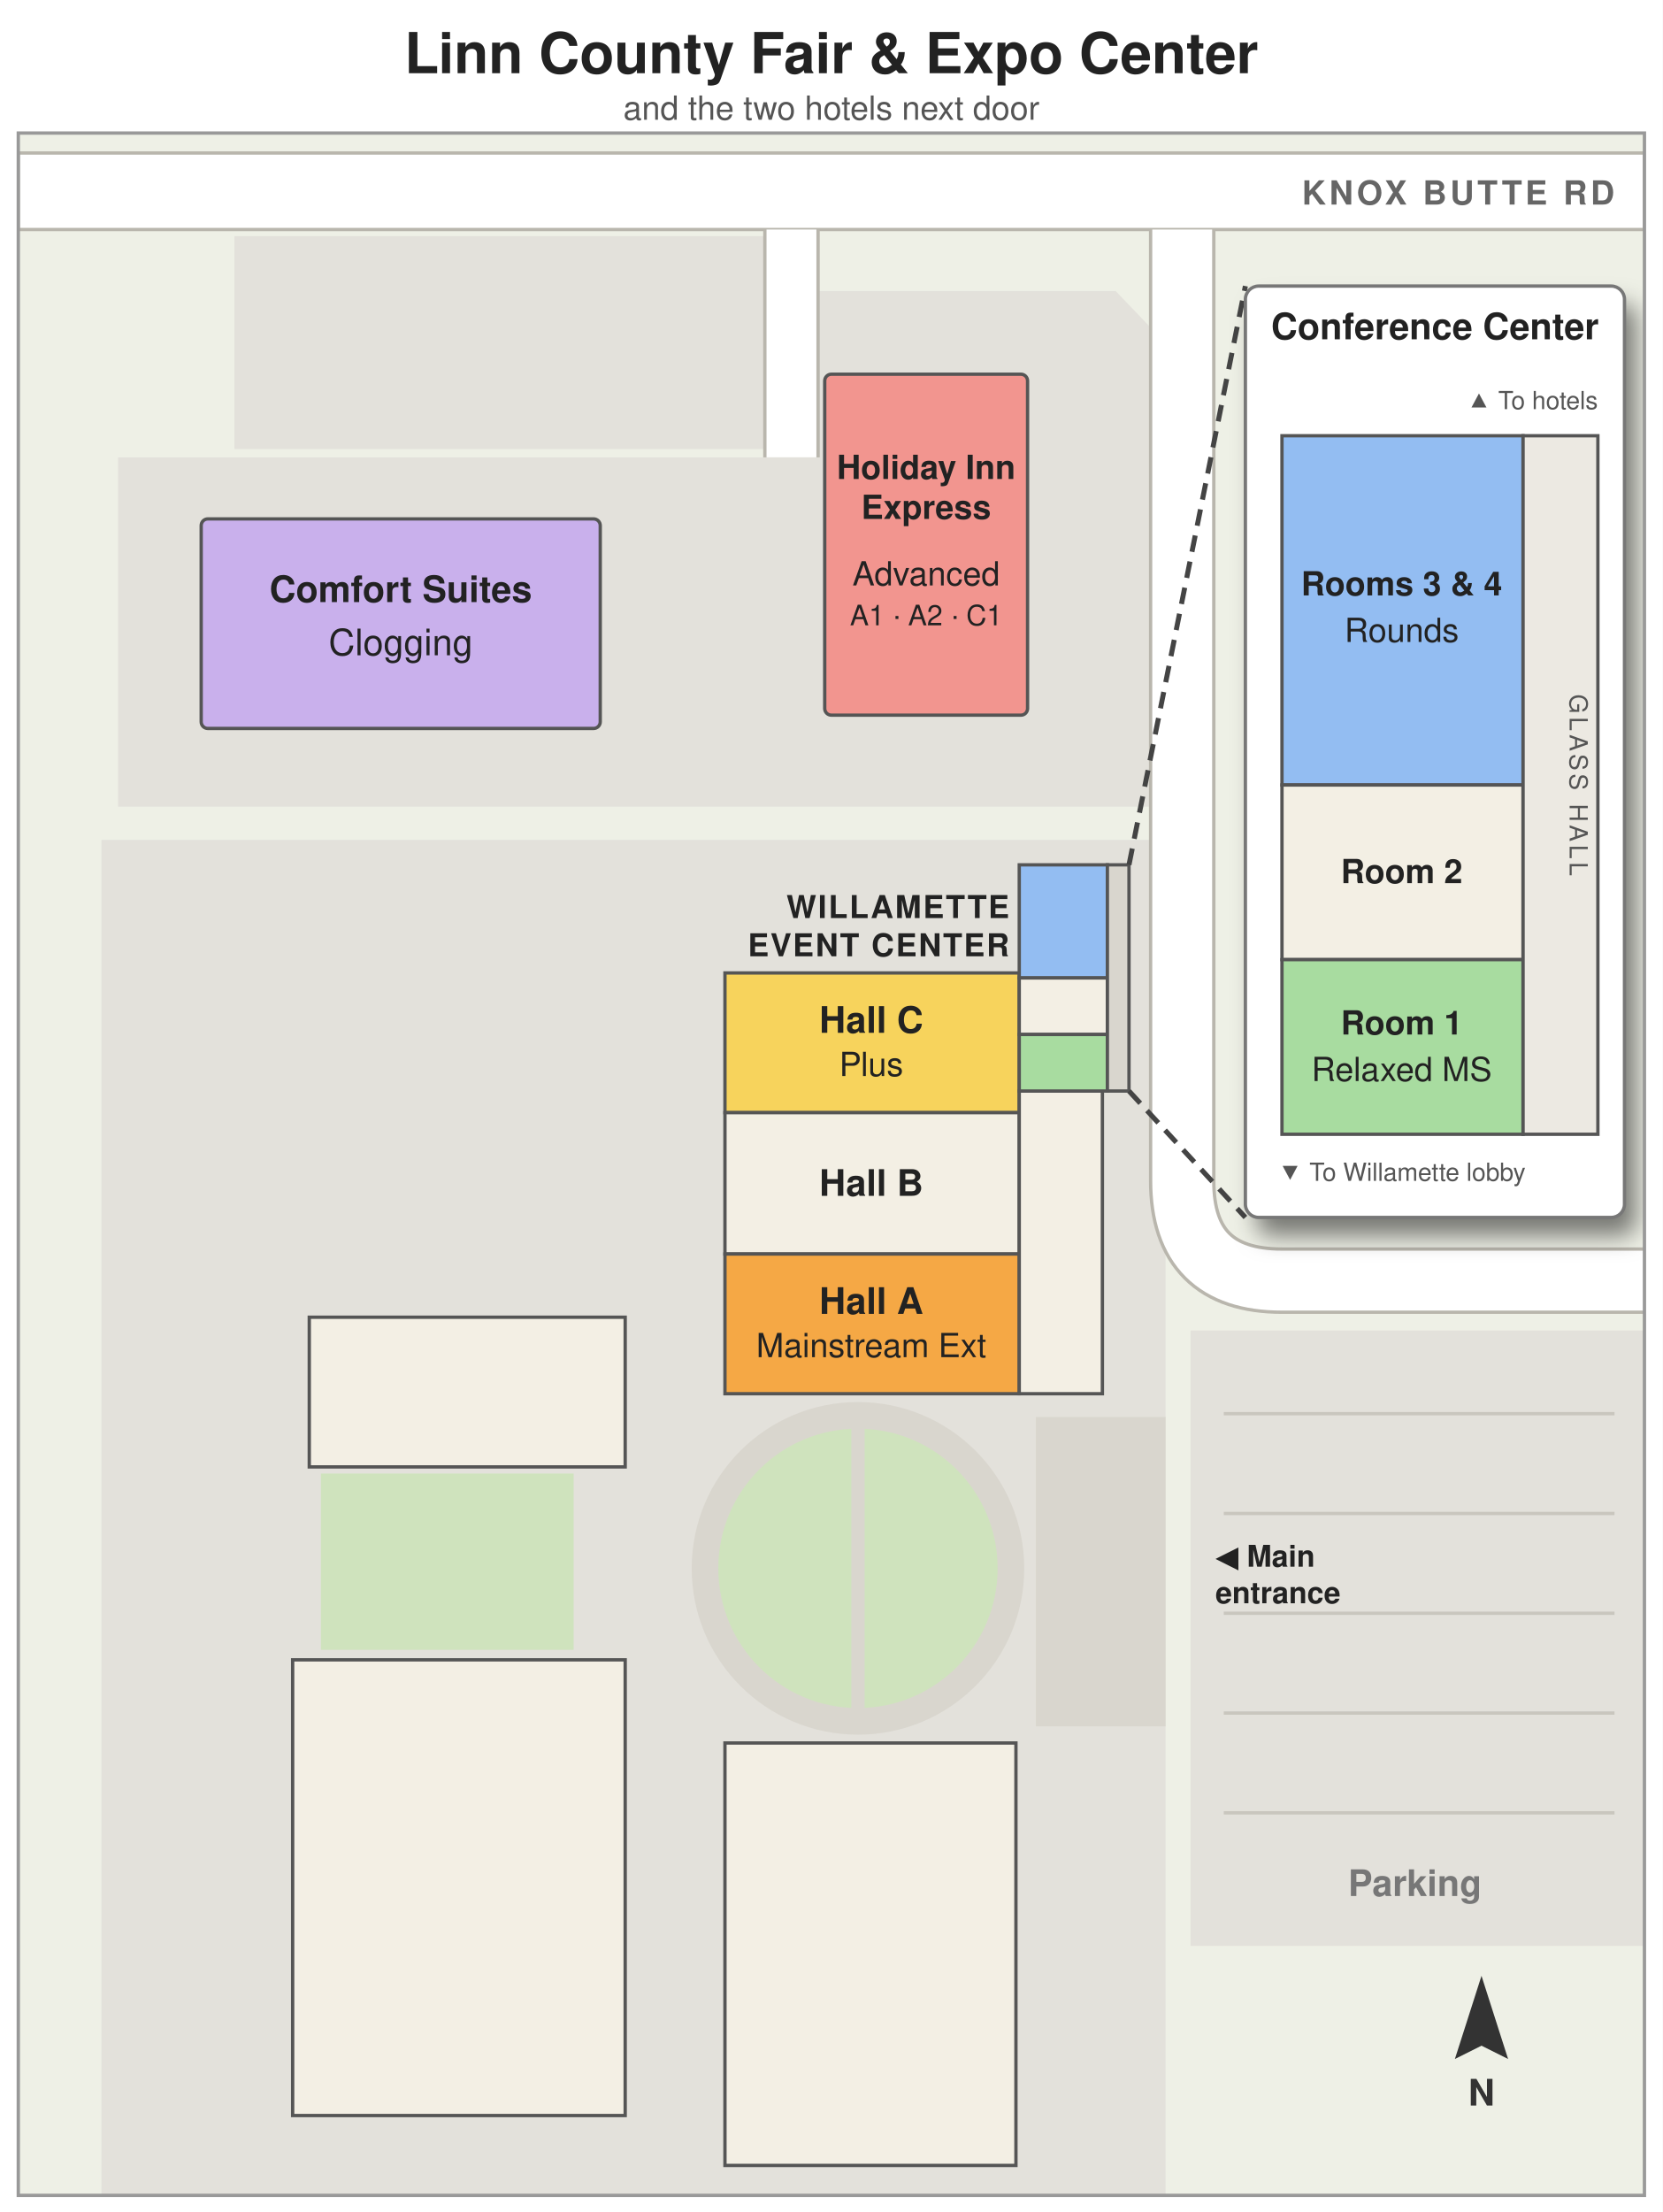
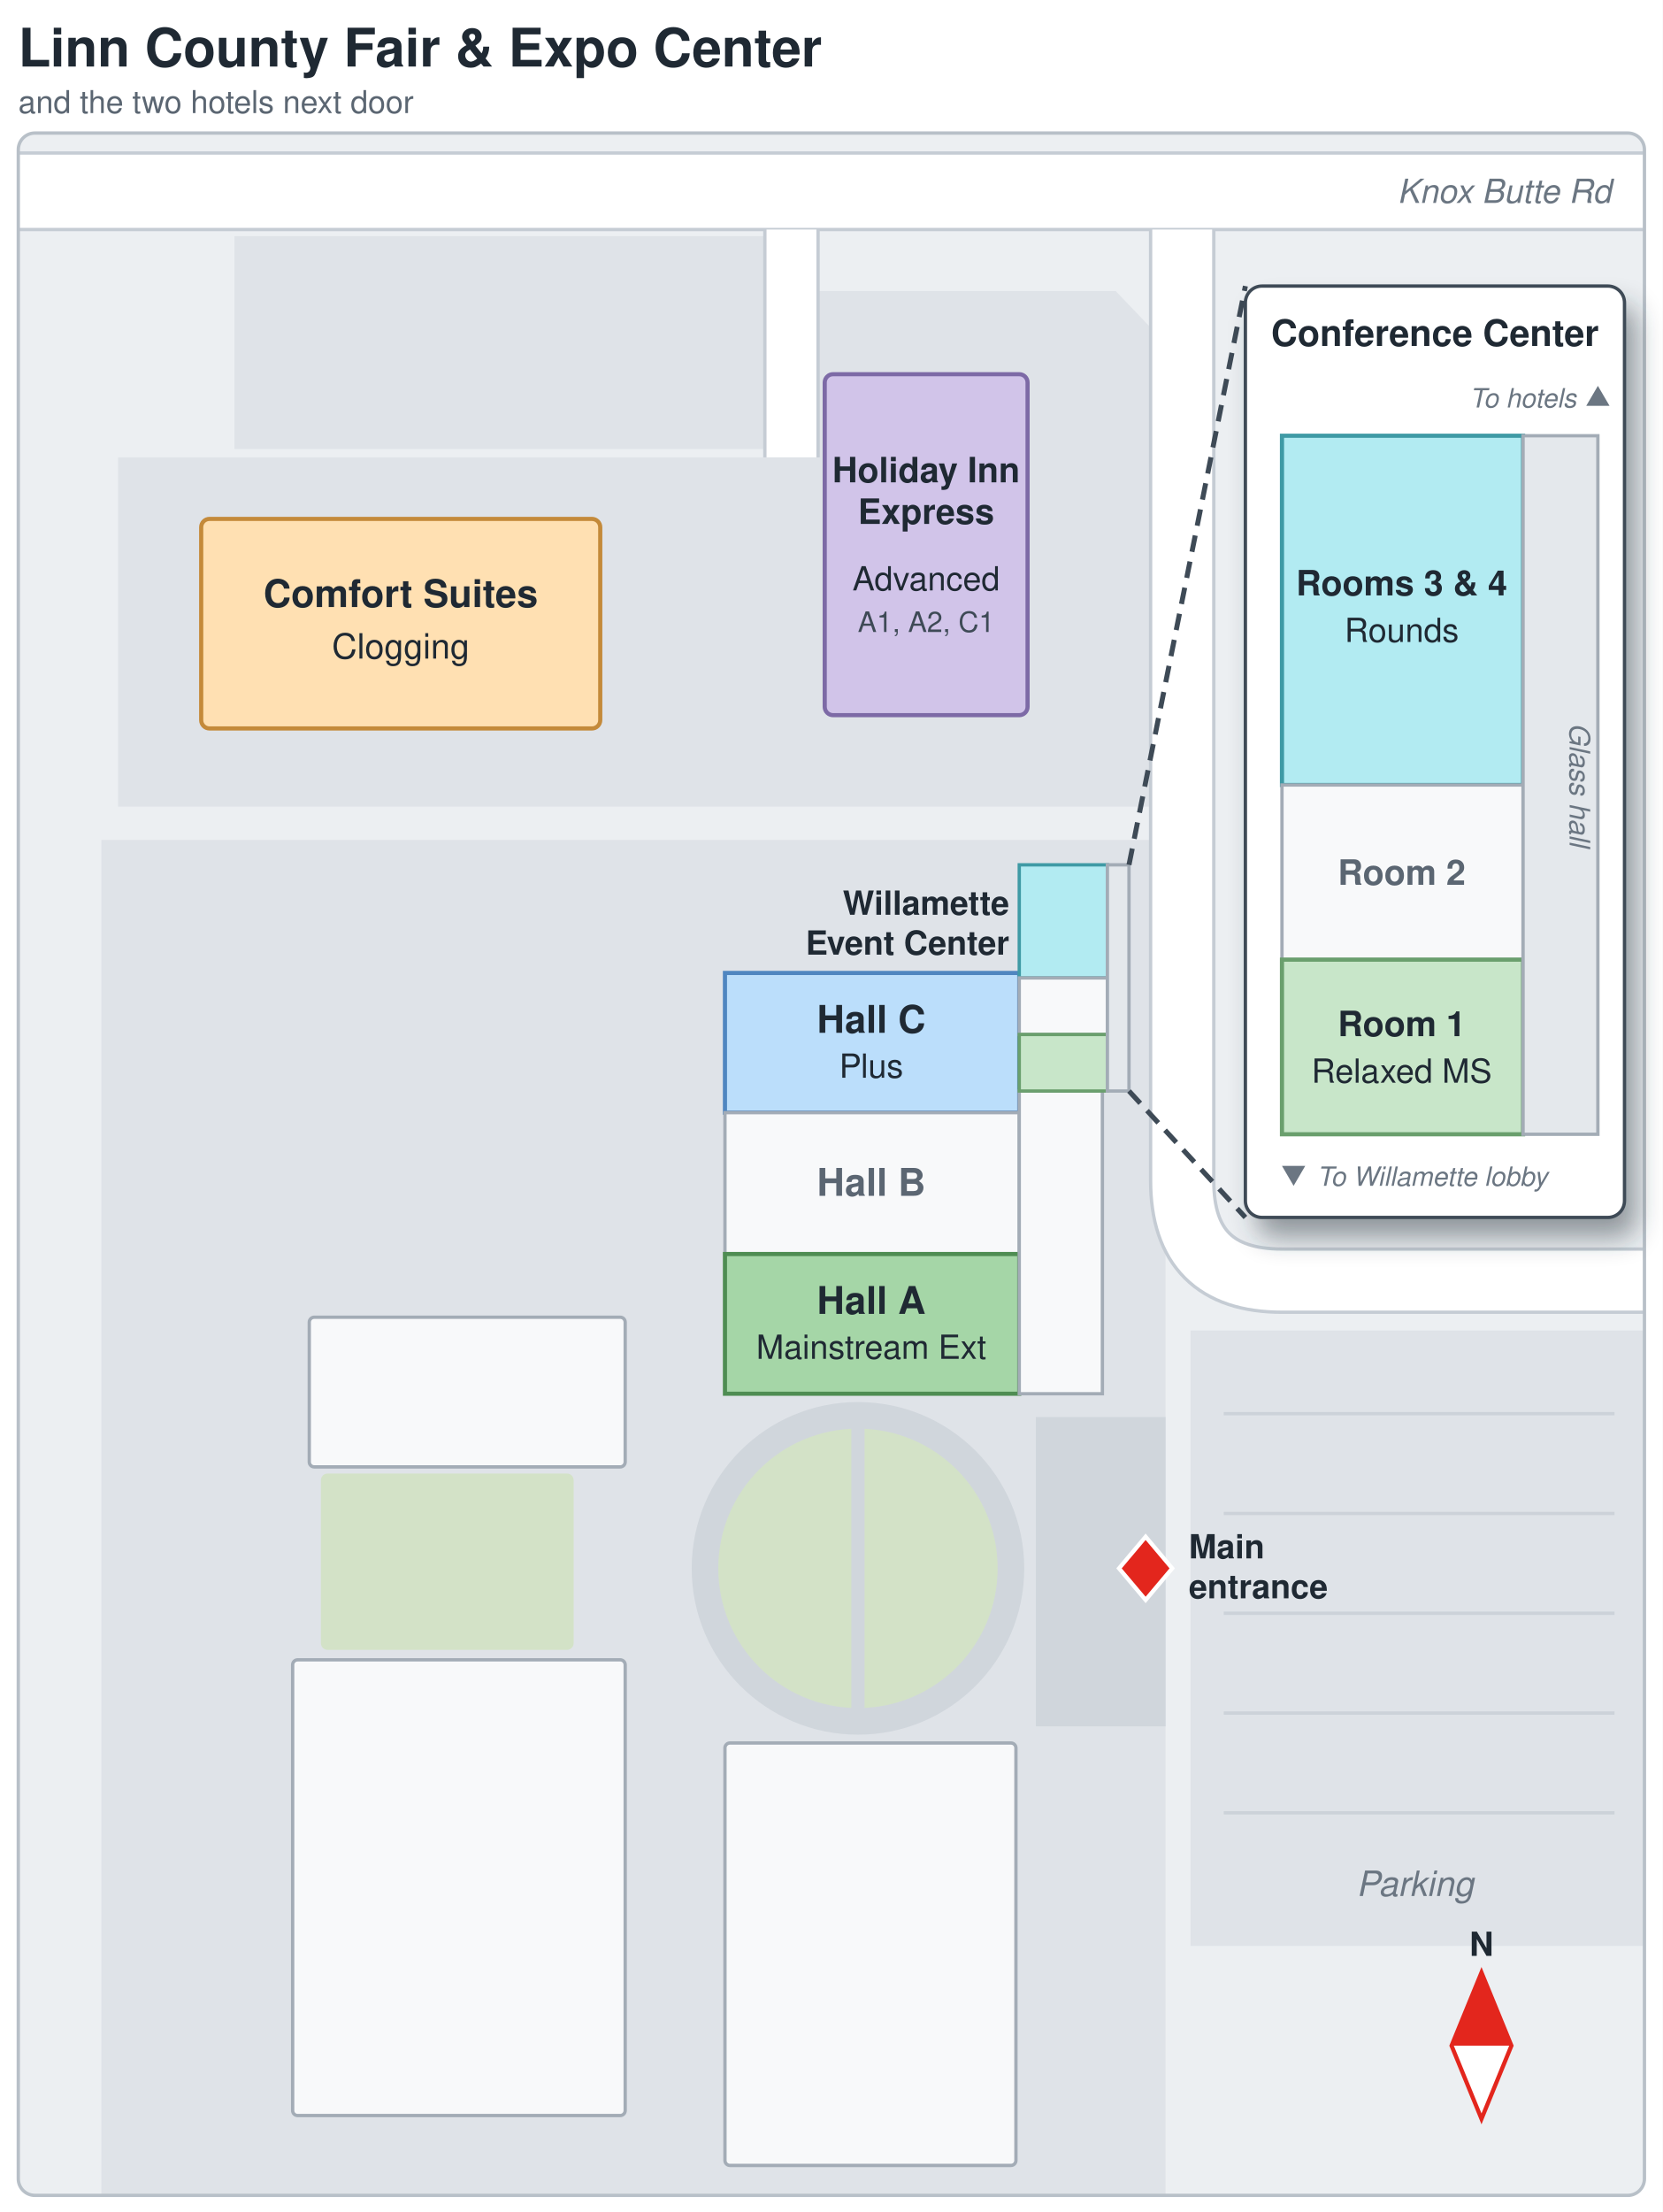
- <svg xmlns="http://www.w3.org/2000/svg" width="1000" height="1330" viewBox="0 0 1000 1330" font-family="Helvetica, Arial, sans-serif">
+ <svg xmlns="http://www.w3.org/2000/svg" width="1000" height="1330" viewBox="0 0 1000 1330" font-family="Avenir Next, Helvetica, Arial, sans-serif">
+   <defs>
+     <filter id="insetShadow" x="-20%" y="-20%" width="140%" height="140%">
+       <feGaussianBlur stdDeviation="8" />
+     </filter>
+     <clipPath id="mapClip">
+       <rect x="0" y="0" width="978" height="1240" rx="10" />
+     </clipPath>
+   </defs>
  <rect width="1000" height="1330" fill="#ffffff" />
-   <text x="500" y="44" text-anchor="middle" font-size="34" font-weight="bold" fill="#222">Linn County Fair &amp; Expo Center</text>
-   <text x="500" y="72" text-anchor="middle" font-size="20" fill="#555">and the two hotels next door</text>
+   <text x="11" y="40" font-size="32" font-weight="700" fill="#1f2933">Linn County Fair &amp; Expo Center</text>
+   <text x="11" y="68" font-size="19" fill="#5b6672">and the two hotels next door</text>
  <g transform="translate(11, 80)">
-     <clipPath id="mapClip">
-       <rect x="0" y="0" width="978" height="1240" />
-     </clipPath>
    <g clip-path="url(#mapClip)">
-       <rect x="0" y="0" width="978" height="1240" fill="#eef0e6" />
-       <rect x="50" y="425" width="640" height="815" fill="#e3e1db" />
-       <path d="M60 195 H475 V95 H660 L682 118 V405 H60 Z" fill="#e3e1db" />
-       <rect x="130" y="62" width="320" height="128" fill="#e3e1db" />
-       <rect x="705" y="720" width="273" height="370" fill="#e3e1db" />
-       <g stroke="#c9c6be" stroke-width="2">
+       <rect x="0" y="0" width="978" height="1240" fill="#eceff2" />
+       <rect x="50" y="425" width="640" height="815" fill="#dfe3e8" />
+       <path d="M60 195 H475 V95 H660 L682 118 V405 H60 Z" fill="#dfe3e8" />
+       <rect x="130" y="62" width="320" height="128" fill="#dfe3e8" />
+       <rect x="705" y="720" width="273" height="370" fill="#dfe3e8" />
+       <g stroke="#ccd2d9" stroke-width="2">
        <line x1="725" y1="770" x2="960" y2="770" />
        <line x1="725" y1="830" x2="960" y2="830" />
        <line x1="725" y1="890" x2="960" y2="890" />
        <line x1="725" y1="950" x2="960" y2="950" />
        <line x1="725" y1="1010" x2="960" y2="1010" />
      </g>
-       <rect x="0" y="12" width="978" height="46" fill="#ffffff" stroke="#b9b6ad" stroke-width="2" />
-       <text x="960" y="43" text-anchor="end" font-size="20" font-weight="bold" fill="#666" letter-spacing="2">KNOX BUTTE RD</text>
-       <path d="M465 58 V195" stroke="#b9b6ad" stroke-width="34" fill="none" />
+       <rect x="182" y="806" width="152" height="106" rx="4" fill="#d3e2c7" />
+       <rect x="-2" y="12" width="982" height="46" fill="#ffffff" stroke="#c5ccd4" stroke-width="2" />
+       <text x="958" y="42" text-anchor="end" font-size="20" font-style="italic" fill="#6b7682">Knox Butte Rd</text>
+       <path d="M465 58 V195" stroke="#c5ccd4" stroke-width="34" fill="none" />
      <path d="M465 58 V195" stroke="#ffffff" stroke-width="30" fill="none" />
-       <path d="M700 58 V630 Q700 690 760 690 H978" stroke="#b9b6ad" stroke-width="40" fill="none" />
-       <path d="M700 58 V630 Q700 690 760 690 H978" stroke="#ffffff" stroke-width="36" fill="none" />
-       <rect x="110" y="232" width="240" height="126" rx="4" fill="#c9b0ec" stroke="#555" stroke-width="2" />
-       <text x="230" y="282" text-anchor="middle" font-size="22" font-weight="bold" fill="#222">Comfort Suites</text>
-       <text x="230" y="314" text-anchor="middle" font-size="22" fill="#222">Clogging</text>
-       <rect x="485" y="145" width="122" height="205" rx="4" fill="#f2958f" stroke="#555" stroke-width="2" />
-       <text x="546" y="208" text-anchor="middle" font-size="20" font-weight="bold" fill="#222">Holiday Inn</text>
-       <text x="546" y="232" text-anchor="middle" font-size="20" font-weight="bold" fill="#222">Express</text>
-       <text x="546" y="272" text-anchor="middle" font-size="20" fill="#222">Advanced</text>
-       <text x="546" y="296" text-anchor="middle" font-size="17" fill="#222">A1 · A2 · C1</text>
-       <text x="596" y="472" text-anchor="end" font-size="19" font-weight="bold" fill="#222" letter-spacing="1">WILLAMETTE</text>
-       <text x="596" y="495" text-anchor="end" font-size="19" font-weight="bold" fill="#222" letter-spacing="1">EVENT CENTER</text>
-       <rect x="425" y="505" width="177" height="84" fill="#f7d35c" stroke="#555" stroke-width="2" />
-       <text x="513" y="541" text-anchor="middle" font-size="22" font-weight="bold" fill="#222">Hall C</text>
-       <text x="513" y="567" text-anchor="middle" font-size="20" fill="#222">Plus</text>
-       <rect x="425" y="589" width="177" height="85" fill="#f3efe4" stroke="#555" stroke-width="2" />
-       <text x="513" y="639" text-anchor="middle" font-size="22" font-weight="bold" fill="#222">Hall B</text>
-       <rect x="425" y="674" width="177" height="84" fill="#f5a845" stroke="#555" stroke-width="2" />
-       <text x="513" y="710" text-anchor="middle" font-size="22" font-weight="bold" fill="#222">Hall A</text>
-       <text x="513" y="736" text-anchor="middle" font-size="20" fill="#222">Mainstream Ext</text>
-       <rect x="602" y="576" width="50" height="182" fill="#f3efe4" stroke="#555" stroke-width="2" />
-       <g stroke="#555" stroke-width="2">
-         <rect x="602" y="440" width="53" height="68" fill="#93bdf2" />
-         <rect x="602" y="508" width="53" height="34" fill="#f3efe4" />
-         <rect x="602" y="542" width="53" height="34" fill="#a8dca0" />
-         <rect x="655" y="440" width="13" height="136" fill="#d9d6ce" />
+       <path d="M700 58 V630 Q700 690 760 690 H980" stroke="#c5ccd4" stroke-width="40" fill="none" />
+       <path d="M700 58 V630 Q700 690 760 690 H980" stroke="#ffffff" stroke-width="36" fill="none" />
+       <rect x="110" y="232" width="240" height="126" rx="5" fill="#ffe0b2" stroke="#c48a3a" stroke-width="2.5" />
+       <text x="230" y="285" text-anchor="middle" font-size="23" font-weight="600" fill="#1f2933">Comfort Suites</text>
+       <text x="230" y="316" text-anchor="middle" font-size="21" fill="#1f2933">Clogging</text>
+       <rect x="485" y="145" width="122" height="205" rx="5" fill="#d1c4e9" stroke="#7d6aa6" stroke-width="2.5" />
+       <text x="546" y="210" text-anchor="middle" font-size="21" font-weight="600" fill="#1f2933">Holiday Inn</text>
+       <text x="546" y="235" text-anchor="middle" font-size="21" font-weight="600" fill="#1f2933">Express</text>
+       <text x="546" y="275" text-anchor="middle" font-size="20" fill="#1f2933">Advanced</text>
+       <text x="546" y="300" text-anchor="middle" font-size="17" fill="#3e4a56">A1, A2, C1</text>
+       <text x="596" y="470" text-anchor="end" font-size="20" font-weight="600" fill="#1f2933">Willamette</text>
+       <text x="596" y="494" text-anchor="end" font-size="20" font-weight="600" fill="#1f2933">Event Center</text>
+       <rect x="425" y="505" width="177" height="84" fill="#bbdefb" stroke="#4f86c0" stroke-width="2.5" />
+       <text x="513" y="541" text-anchor="middle" font-size="23" font-weight="600" fill="#1f2933">Hall C</text>
+       <text x="513" y="568" text-anchor="middle" font-size="20" fill="#1f2933">Plus</text>
+       <rect x="425" y="589" width="177" height="85" fill="#f8f9fa" stroke="#a3acb6" stroke-width="2" />
+       <text x="513" y="639" text-anchor="middle" font-size="23" font-weight="600" fill="#5b6672">Hall B</text>
+       <rect x="425" y="674" width="177" height="84" fill="#a5d6a7" stroke="#4f8d53" stroke-width="2.5" />
+       <text x="513" y="710" text-anchor="middle" font-size="23" font-weight="600" fill="#1f2933">Hall A</text>
+       <text x="513" y="737" text-anchor="middle" font-size="20" fill="#1f2933">Mainstream Ext</text>
+       <rect x="602" y="576" width="50" height="182" fill="#f8f9fa" stroke="#a3acb6" stroke-width="2" />
+       <rect x="602" y="440" width="53" height="68" fill="#b2ebf2" stroke="#3f9aa5" stroke-width="2" />
+       <rect x="602" y="508" width="53" height="34" fill="#f8f9fa" stroke="#a3acb6" stroke-width="2" />
+       <rect x="602" y="542" width="53" height="34" fill="#c8e6c9" stroke="#6a9f6d" stroke-width="2" />
+       <rect x="655" y="440" width="13" height="136" fill="#e4e8ec" stroke="#a3acb6" stroke-width="2" />
+       <circle cx="505" cy="863" r="100" fill="#d0d6dc" />
+       <circle cx="505" cy="863" r="84" fill="#d3e2c7" />
+       <line x1="505" y1="765" x2="505" y2="961" stroke="#d0d6dc" stroke-width="8" />
+       <g fill="#f8f9fa" stroke="#a3acb6" stroke-width="2">
+         <rect x="175" y="712" width="190" height="90" rx="3" />
+         <rect x="165" y="918" width="200" height="274" rx="3" />
+         <rect x="425" y="968" width="175" height="254" rx="3" />
      </g>
-       <g stroke="#444" stroke-width="3" stroke-dasharray="10 6" fill="none">
-         <line x1="668" y1="440" x2="738" y2="92" />
-         <line x1="668" y1="576" x2="738" y2="652" />
-       </g>
-       <filter id="insetShadow" x="-20%" y="-20%" width="140%" height="140%">
-         <feGaussianBlur stdDeviation="7" />
-       </filter>
-       <rect x="745" y="103" width="228" height="560" rx="8" fill="#000" opacity="0.5" filter="url(#insetShadow)" />
-       <rect x="738" y="92" width="228" height="560" rx="8" fill="#ffffff" stroke="#777" stroke-width="2" />
-       <text x="852" y="124" text-anchor="middle" font-size="22" font-weight="bold" fill="#222">Conference Center</text>
-       <text x="950" y="166" text-anchor="end" font-size="15" fill="#555">▲ To hotels</text>
-       <g stroke="#555" stroke-width="2">
-         <rect x="760" y="182" width="145" height="210" fill="#93bdf2" />
-         <rect x="760" y="392" width="145" height="105" fill="#f3efe4" />
-         <rect x="760" y="497" width="145" height="105" fill="#a8dca0" />
-         <rect x="905" y="182" width="45" height="420" fill="#ece9e2" />
-       </g>
-       <text x="832" y="278" text-anchor="middle" font-size="20" font-weight="bold" fill="#222">Rooms 3 &amp; 4</text>
-       <text x="832" y="306" text-anchor="middle" font-size="20" fill="#222">Rounds</text>
-       <text x="832" y="451" text-anchor="middle" font-size="20" font-weight="bold" fill="#222">Room 2</text>
-       <text x="832" y="542" text-anchor="middle" font-size="20" font-weight="bold" fill="#222">Room 1</text>
-       <text x="832" y="570" text-anchor="middle" font-size="20" fill="#222">Relaxed MS</text>
-       <text transform="translate(933, 392) rotate(90)" text-anchor="middle" font-size="15" fill="#555" letter-spacing="2">GLASS HALL</text>
-       <text x="832" y="630" text-anchor="middle" font-size="15" fill="#555">▼ To Willamette lobby</text>
-       <circle cx="505" cy="863" r="100" fill="#d9d6ce" />
-       <circle cx="505" cy="863" r="84" fill="#cfe3bd" />
-       <line x1="505" y1="765" x2="505" y2="961" stroke="#d9d6ce" stroke-width="8" />
-       <g fill="#f3efe4" stroke="#555" stroke-width="2">
-         <rect x="175" y="712" width="190" height="90" />
-         <rect x="165" y="918" width="200" height="274" />
-         <rect x="425" y="968" width="175" height="254" />
-       </g>
-       <rect x="182" y="806" width="152" height="106" fill="#cfe3bd" />
-       <rect x="612" y="772" width="78" height="186" fill="#d9d6ce" />
-       <text x="720" y="862" font-size="18" font-weight="bold" fill="#222">◀ Main</text>
-       <text x="720" y="884" font-size="18" font-weight="bold" fill="#222">entrance</text>
-       <text x="840" y="1060" text-anchor="middle" font-size="22" font-weight="bold" fill="#777">Parking</text>
+       <rect x="612" y="772" width="78" height="186" fill="#d0d6dc" />
+       <path d="M678 844 L694 863 L678 882 L662 863 Z" fill="#e3261d" stroke="#ffffff" stroke-width="2.5" />
+       <text x="704" y="857" font-size="20" font-weight="600" fill="#1f2933">Main</text>
+       <text x="704" y="881" font-size="20" font-weight="600" fill="#1f2933">entrance</text>
+       <text x="840" y="1060" text-anchor="middle" font-size="21" font-style="italic" fill="#6b7682">Parking</text>
      <g transform="translate(880, 1150)">
-         <path d="M0 -42 L16 8 L0 0 L-16 8 Z" fill="#333" />
-         <text x="0" y="36" text-anchor="middle" font-size="22" font-weight="bold" fill="#333">N</text>
+         <path d="M0 -44 L18 0 L0 44 L-18 0 Z" fill="#ffffff" stroke="#e3261d" stroke-width="2.5" />
+         <path d="M0 -44 L18 0 L-18 0 Z" fill="#e3261d" />
+         <text x="0" y="-54" text-anchor="middle" font-size="20" font-weight="700" fill="#1f2933">N</text>
      </g>
    </g>
-     <rect x="0" y="0" width="978" height="1240" fill="none" stroke="#999" stroke-width="2" />
+     <rect x="0" y="0" width="978" height="1240" rx="10" fill="none" stroke="#b8c0c8" stroke-width="2" />
+     <g stroke="#3e4a56" stroke-width="3" stroke-dasharray="10 6" fill="none">
+       <line x1="668" y1="440" x2="738" y2="92" />
+       <line x1="668" y1="576" x2="738" y2="652" />
+     </g>
+     <rect x="745" y="104" width="228" height="560" rx="10" fill="#1f2933" opacity="0.45" filter="url(#insetShadow)" />
+     <rect x="738" y="92" width="228" height="560" rx="10" fill="#ffffff" stroke="#3e4a56" stroke-width="2" />
+     <text x="852" y="128" text-anchor="middle" font-size="22" font-weight="700" fill="#1f2933">Conference Center</text>
+     <path d="M950 152 L957 164 L943 164 Z" fill="#6b7682" />
+     <text x="937" y="165" text-anchor="end" font-size="16" font-style="italic" fill="#6b7682">To hotels</text>
+     <rect x="760" y="182" width="145" height="210" fill="#b2ebf2" stroke="#3f9aa5" stroke-width="2.5" />
+     <rect x="760" y="392" width="145" height="105" fill="#f8f9fa" stroke="#a3acb6" stroke-width="2" />
+     <rect x="760" y="497" width="145" height="105" fill="#c8e6c9" stroke="#6a9f6d" stroke-width="2.5" />
+     <rect x="905" y="182" width="45" height="420" fill="#e4e8ec" stroke="#a3acb6" stroke-width="2" />
+     <text x="832" y="278" text-anchor="middle" font-size="21" font-weight="600" fill="#1f2933">Rooms 3 &amp; 4</text>
+     <text x="832" y="306" text-anchor="middle" font-size="20" fill="#1f2933">Rounds</text>
+     <text x="832" y="452" text-anchor="middle" font-size="21" font-weight="600" fill="#5b6672">Room 2</text>
+     <text x="832" y="543" text-anchor="middle" font-size="21" font-weight="600" fill="#1f2933">Room 1</text>
+     <text x="832" y="571" text-anchor="middle" font-size="20" fill="#1f2933">Relaxed MS</text>
+     <text transform="translate(933, 392) rotate(90)" text-anchor="middle" font-size="17" font-style="italic" fill="#6b7682">Glass hall</text>
+     <path d="M760 621 L774 621 L767 633 Z" fill="#6b7682" />
+     <text x="781" y="633" font-size="16" font-style="italic" fill="#6b7682">To Willamette lobby</text>
  </g>
</svg>
